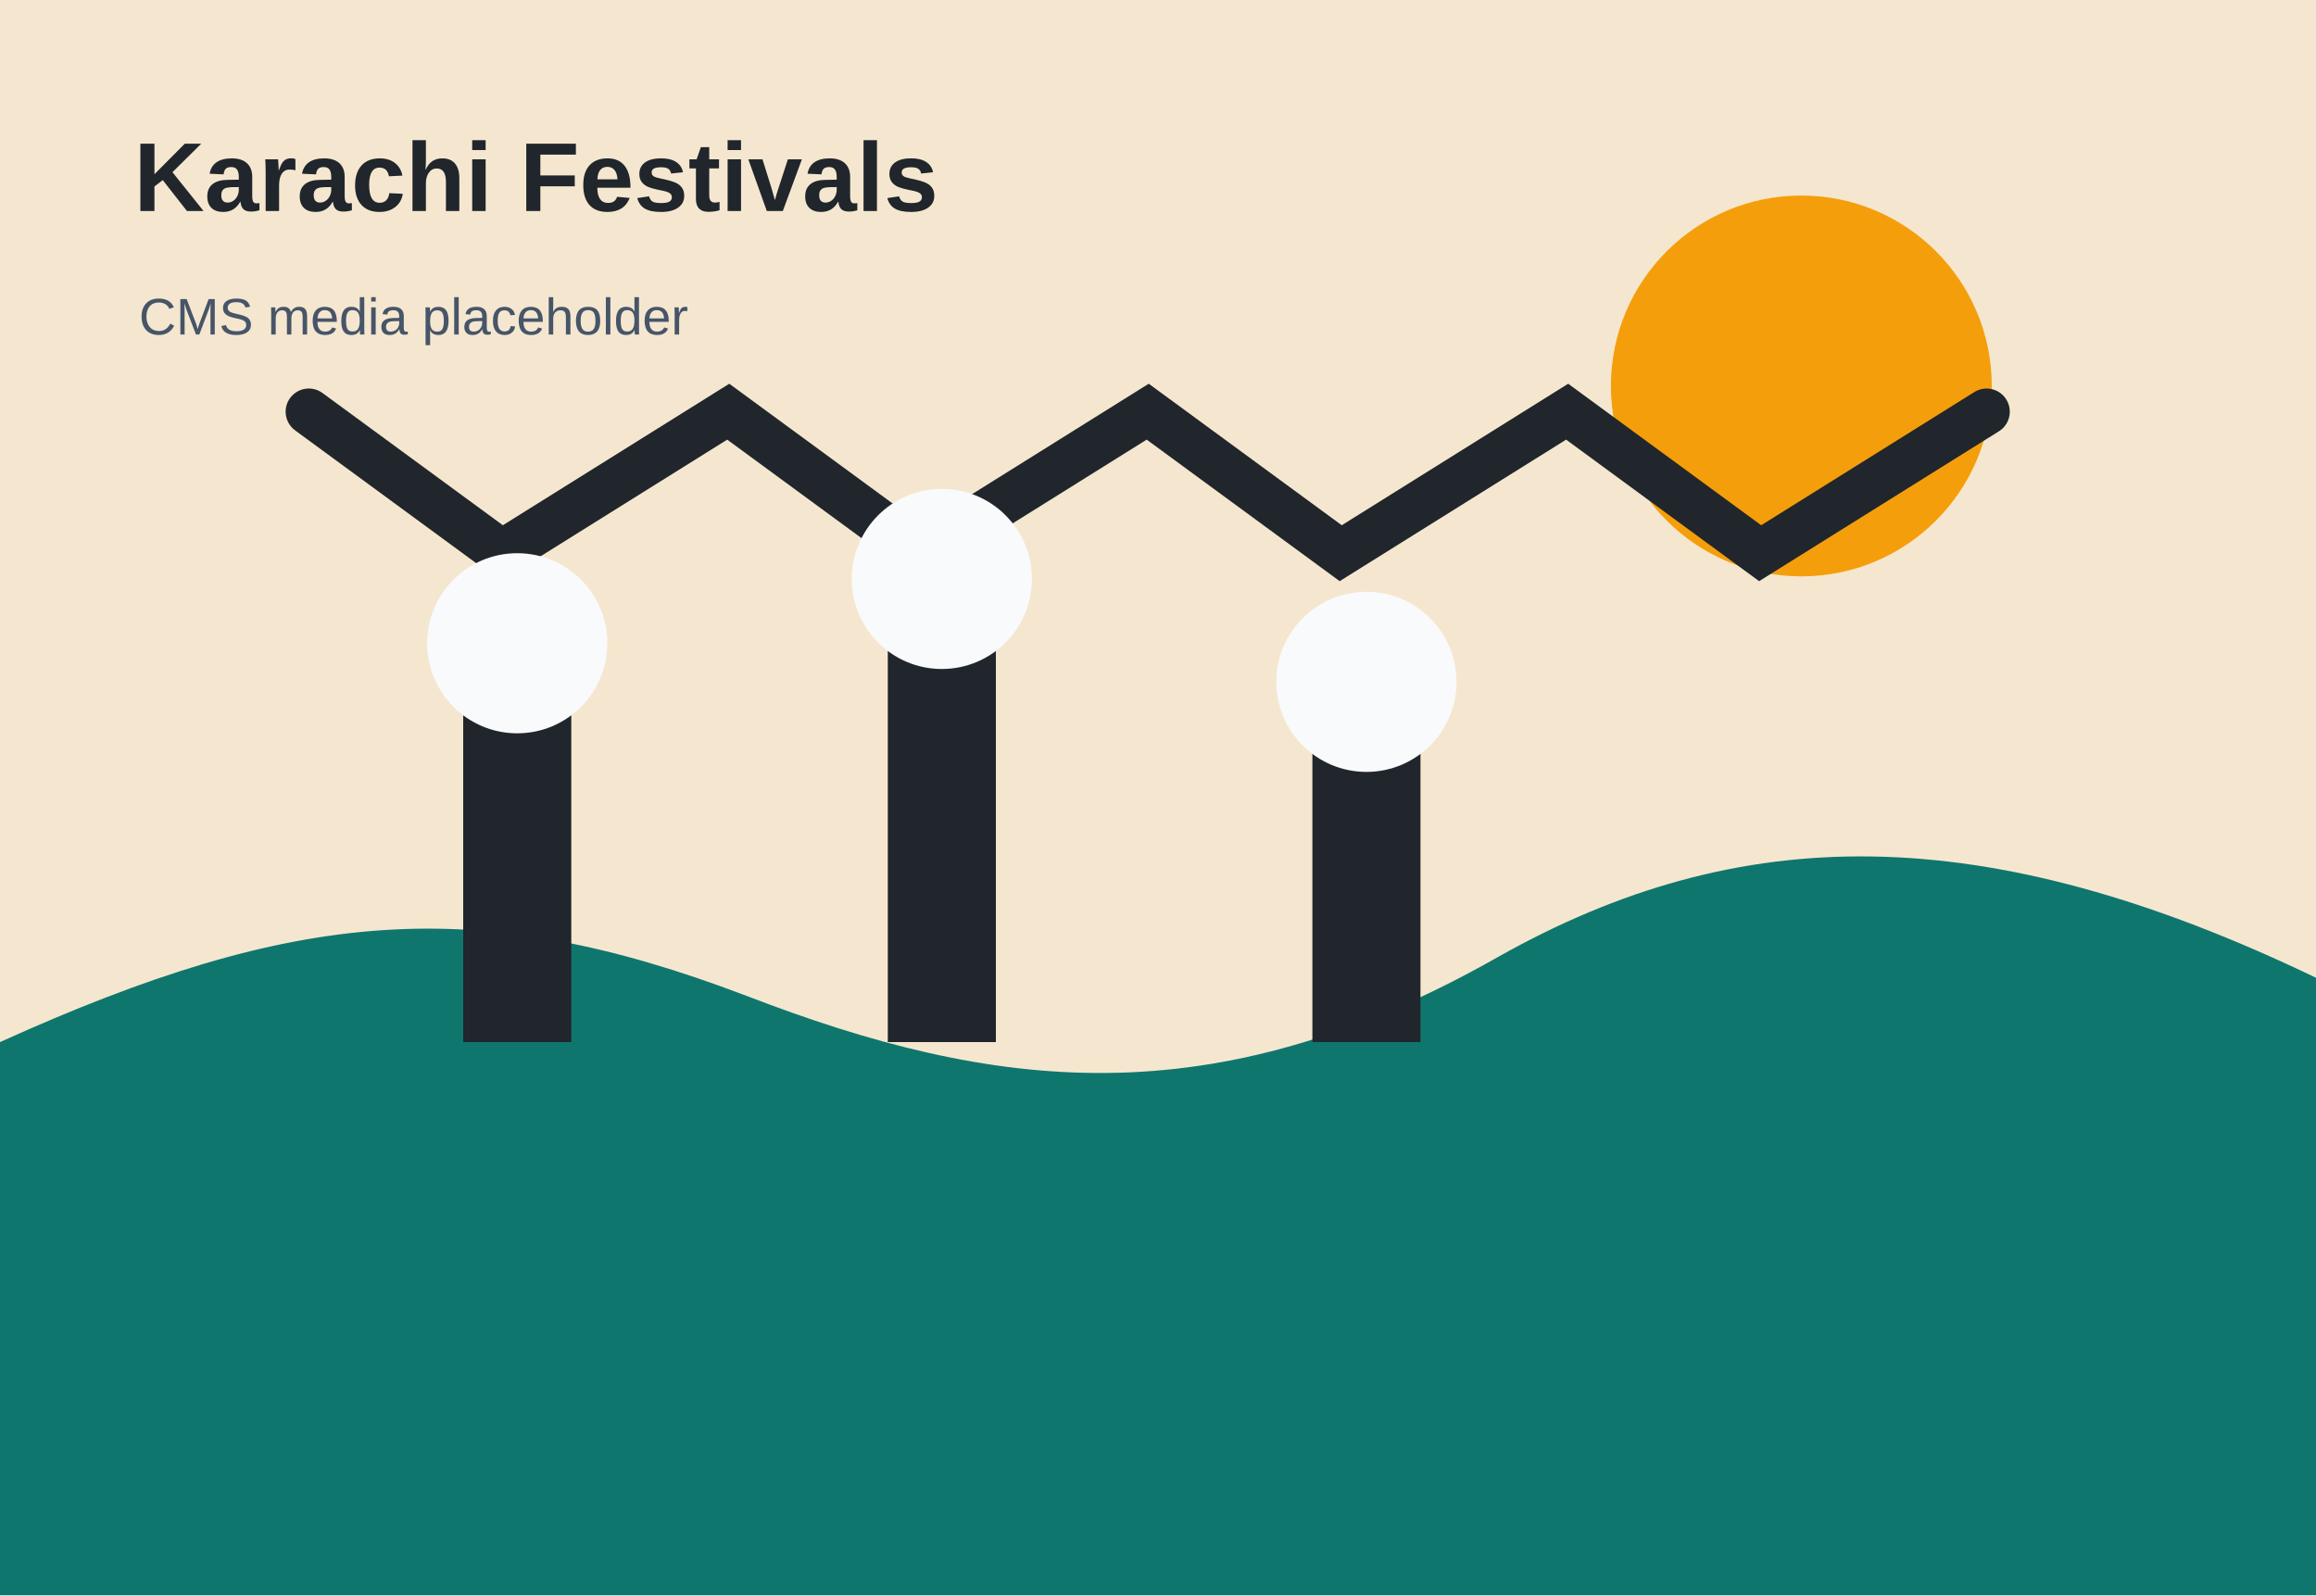
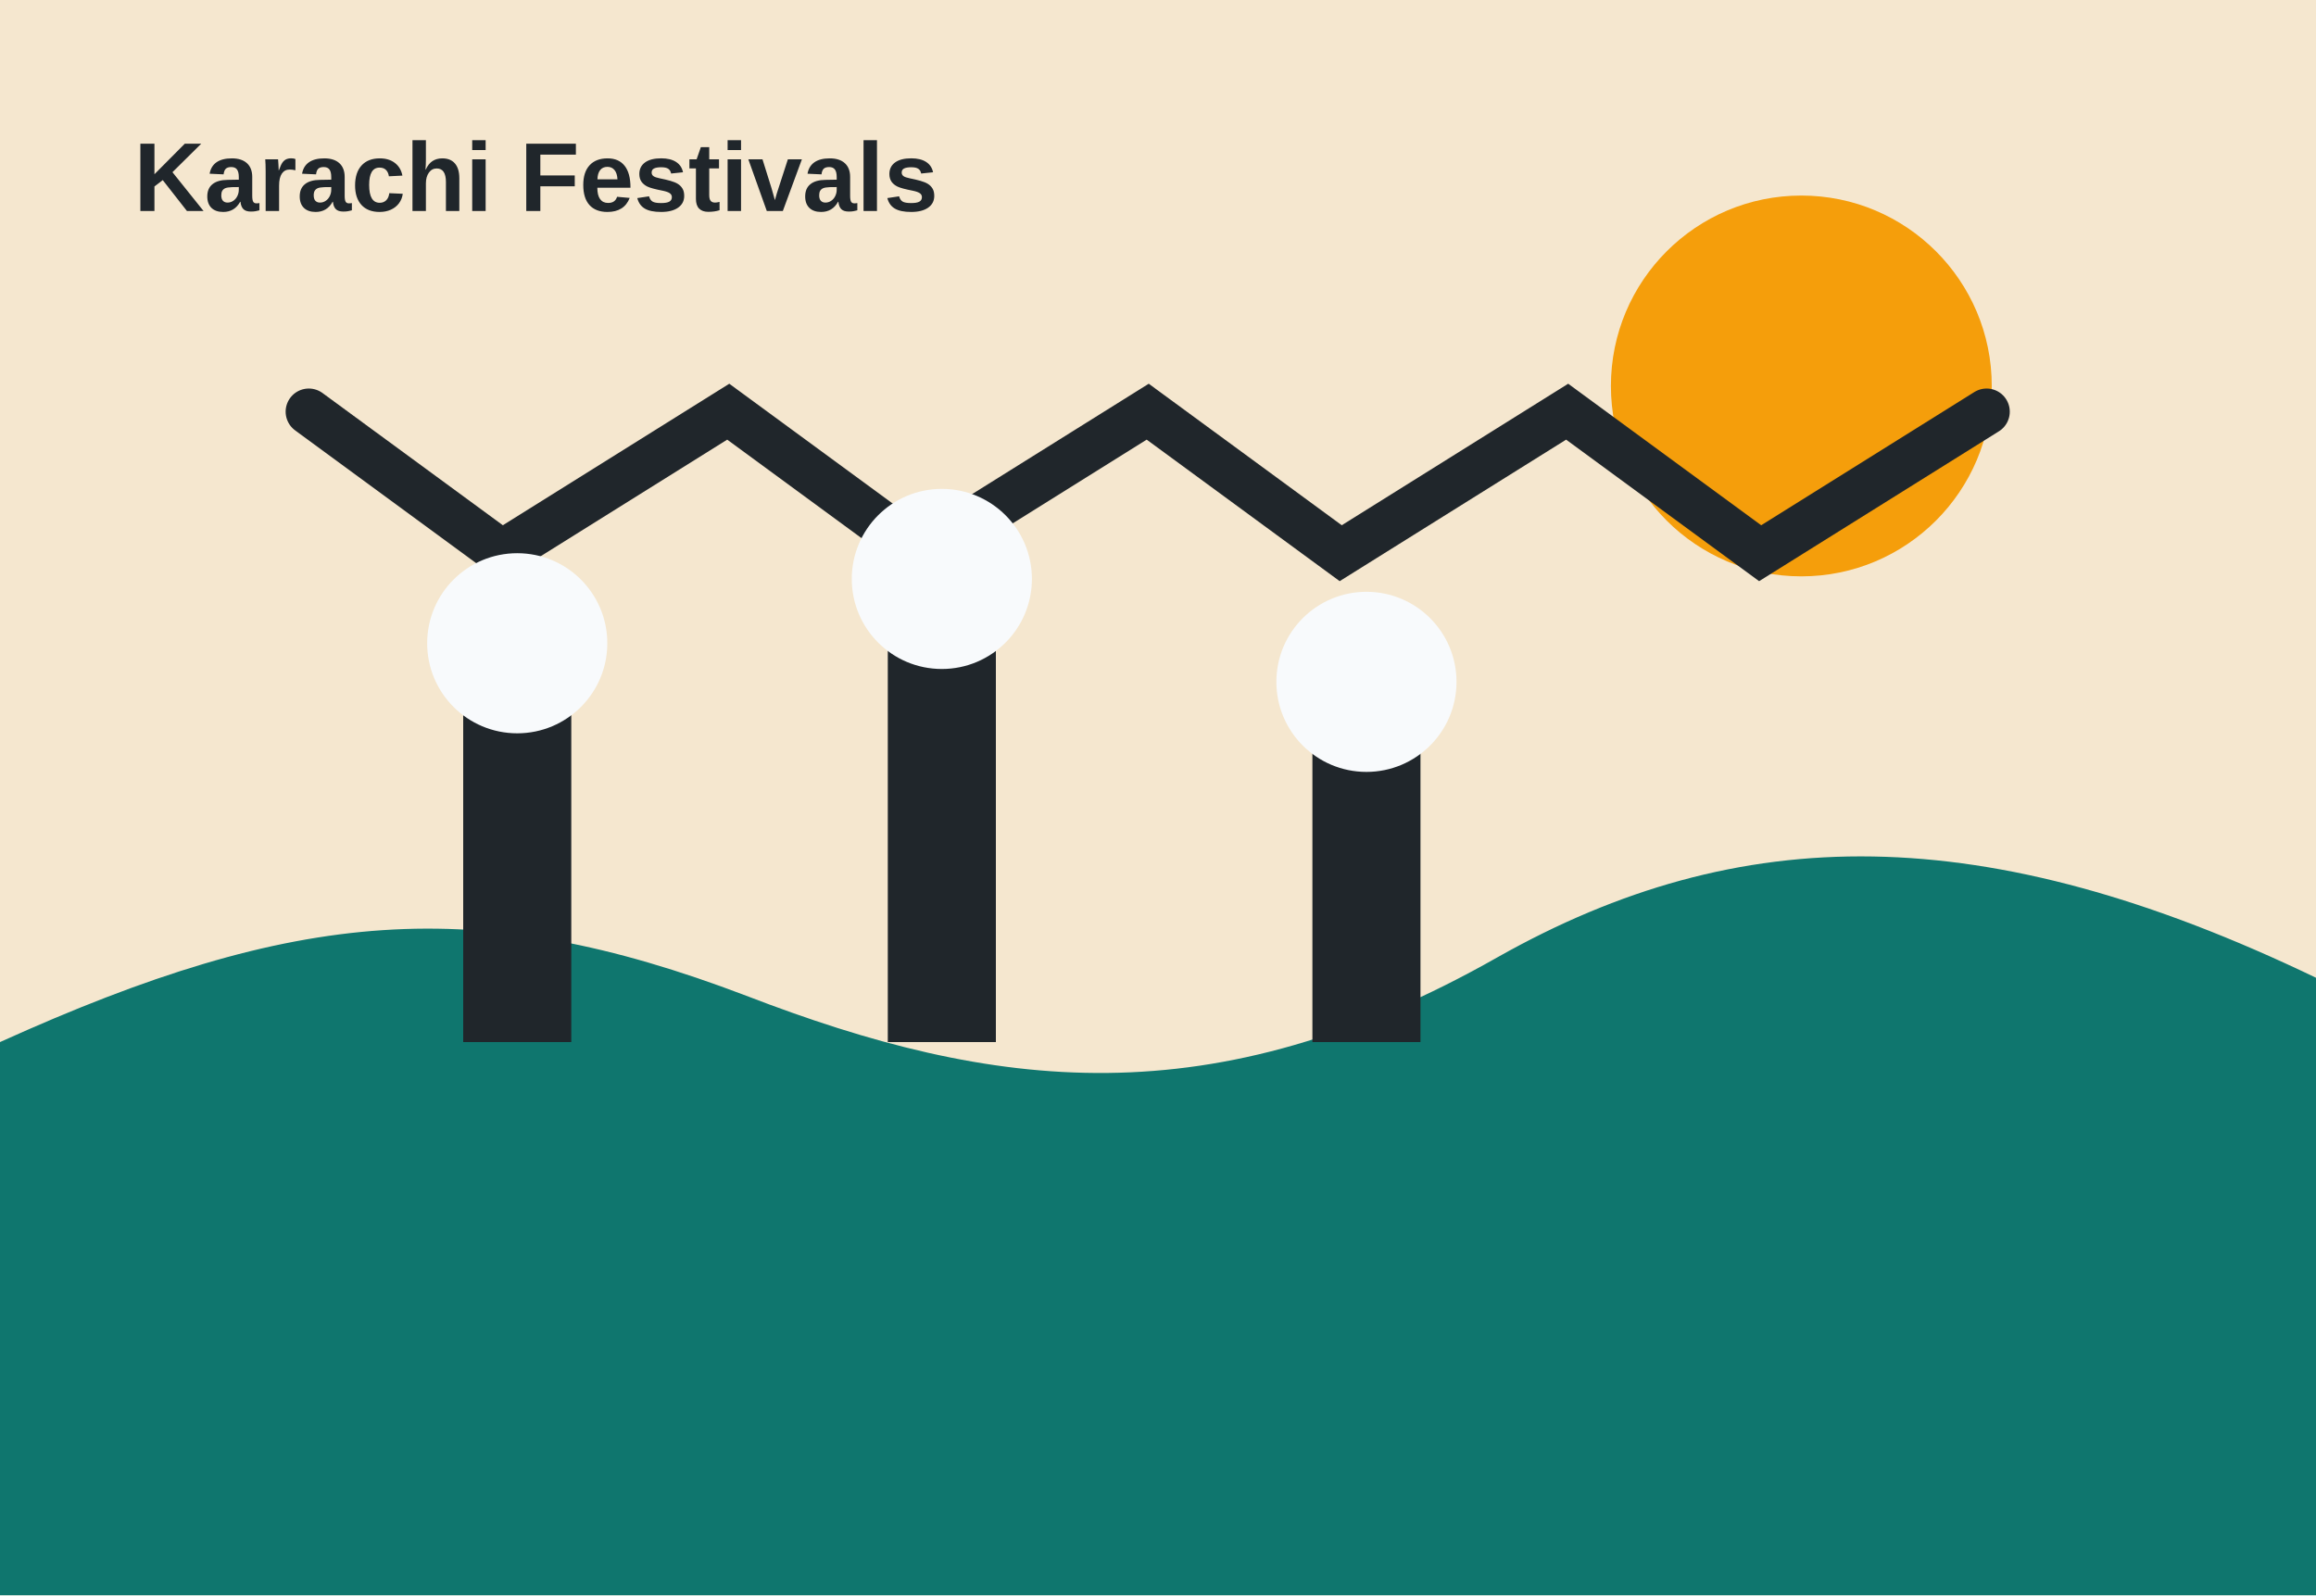
<svg xmlns="http://www.w3.org/2000/svg" viewBox="0 0 900 620" role="img" aria-label="Karachi festival placeholder image">
  <rect width="900" height="620" fill="#f5e7cf" />
  <path d="M0 405c115-52 185-58 290-18 96 37 181 48 292-15 94-53 189-54 318 8v240H0z" fill="#0f766e" />
  <circle cx="700" cy="150" r="74" fill="#f59e0b" />
  <path d="M120 160l75 55 88-55 75 55 88-55 75 55 88-55 75 55 88-55" fill="none" stroke="#20262b" stroke-width="18" stroke-linecap="round" />
  <g fill="#20262b">
    <rect x="180" y="270" width="42" height="135" />
    <rect x="345" y="245" width="42" height="160" />
    <rect x="510" y="285" width="42" height="120" />
  </g>
  <g fill="#f8fafc">
    <circle cx="201" cy="250" r="35" />
    <circle cx="366" cy="225" r="35" />
    <circle cx="531" cy="265" r="35" />
  </g>
  <text x="52" y="82" font-family="Arial, sans-serif" font-size="38" font-weight="700" fill="#20262b">Karachi Festivals</text>
-   <text x="54" y="130" font-family="Arial, sans-serif" font-size="20" fill="#475569">CMS media placeholder</text>
</svg>
